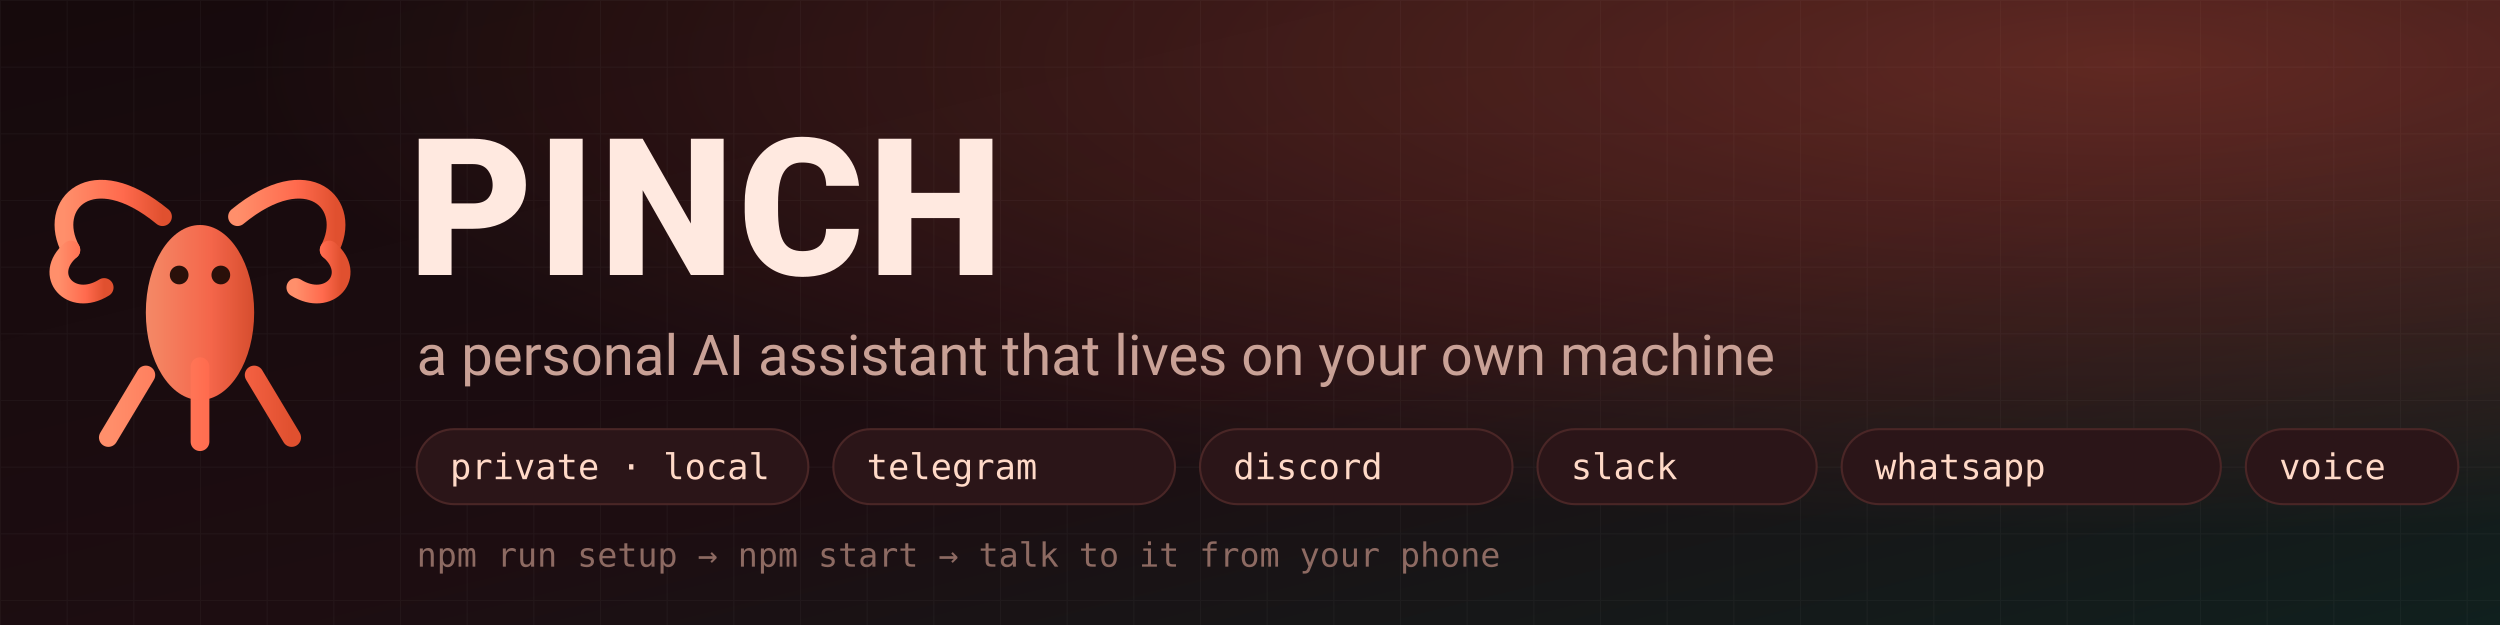
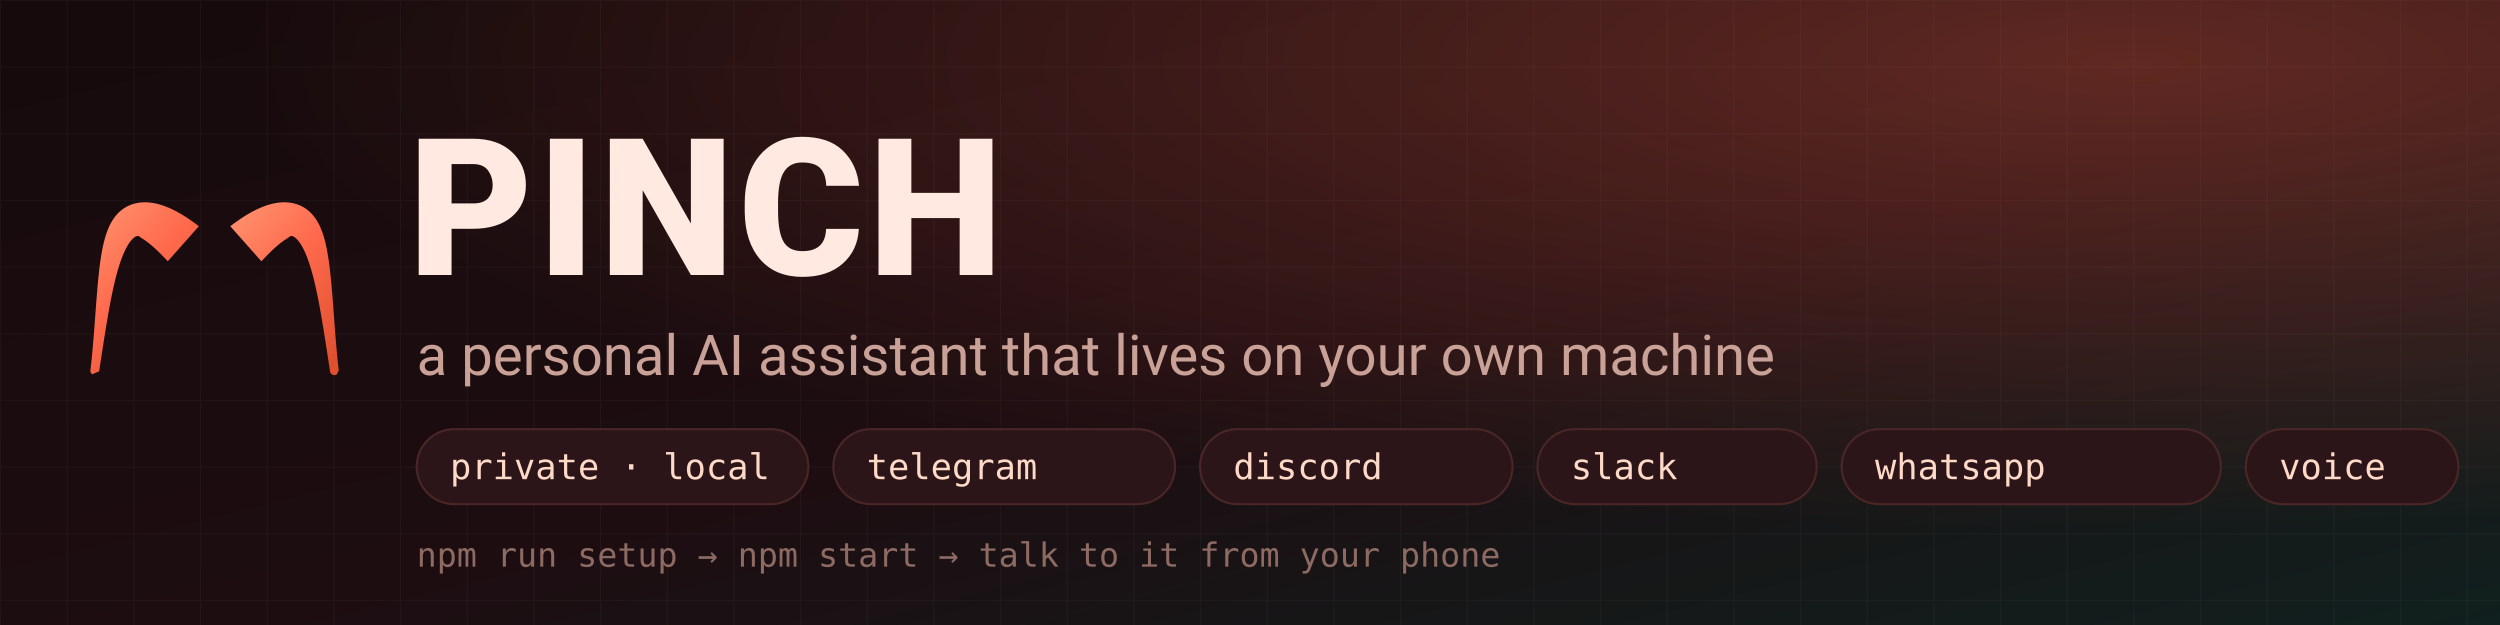
<svg xmlns="http://www.w3.org/2000/svg" viewBox="0 0 1200 300" width="1200" height="300" role="img" aria-label="Pinch — a private, local-first personal AI assistant">
  <defs>
    <linearGradient id="bg" x1="0" y1="0" x2="1" y2="1">
      <stop offset="0%" stop-color="#160a0c" />
      <stop offset="55%" stop-color="#1d0d11" />
      <stop offset="100%" stop-color="#10201e" />
    </linearGradient>
-     <linearGradient id="coral" x1="0" y1="0" x2="1" y2="0">
+     <linearGradient id="coral" x1="0.15" y1="0" x2="0.85" y2="1">
      <stop offset="0%" stop-color="#ff8f6b" />
-       <stop offset="60%" stop-color="#ff6a4d" />
+       <stop offset="42%" stop-color="#ff6a4d" />
      <stop offset="100%" stop-color="#e0502f" />
    </linearGradient>
    <radialGradient id="glow" cx="0.85" cy="0.1" r="0.75">
      <stop offset="0%" stop-color="#ff6a4d" stop-opacity="0.30" />
      <stop offset="100%" stop-color="#ff6a4d" stop-opacity="0" />
    </radialGradient>
    <pattern id="grid" width="32" height="32" patternUnits="userSpaceOnUse">
      <path d="M32 0H0V32" fill="none" stroke="#ffffff" stroke-opacity="0.035" stroke-width="1" />
    </pattern>
  </defs>
  <rect width="1200" height="300" fill="url(#bg)" />
  <rect width="1200" height="300" fill="url(#grid)" />
  <rect width="1200" height="300" fill="url(#glow)" />
-   <g transform="translate(96 150)" fill="none" stroke="url(#coral)" stroke-width="9" stroke-linecap="round">
-     <path d="M-18 -46 C -52 -74, -74 -52, -62 -30" />
-     <path d="M-62 -30 C -76 -18, -62 -2, -46 -12" />
-     <path d="M18 -46 C 52 -74, 74 -52, 62 -30" />
-     <path d="M62 -30 C 76 -18, 62 -2, 46 -12" />
-     <path d="M0 26 L 0 62 M -26 30 L -44 60 M 26 30 L 44 60" />
+   <g transform="translate(28 62) scale(1.25)">
+     <path d="M 15.69 92.98 L 15.88 91.61 L 16.09 90.25 L 16.29 88.90 L 16.50 87.55 L 16.70 86.21 L 16.91 84.87 L 17.12 83.55 L 17.32 82.24 L 17.53 80.93 L 17.73 79.64 L 17.94 78.35 L 18.14 77.08 L 18.35 75.82 L 18.55 74.57 L 18.76 73.33 L 18.97 72.11 L 19.18 70.90 L 19.39 69.71 L 19.61 68.52 L 19.82 67.36 L 20.04 66.21 L 20.26 65.07 L 20.49 63.95 L 20.72 62.85 L 20.95 61.77 L 21.18 60.71 L 21.42 59.66 L 21.66 58.63 L 21.90 57.63 L 22.15 56.64 L 22.41 55.68 L 22.67 54.74 L 22.93 53.82 L 23.20 52.93 L 23.47 52.06 L 23.75 51.22 L 24.03 50.40 L 24.32 49.61 L 24.61 48.85 L 24.91 48.11 L 25.21 47.41 L 25.52 46.74 L 25.83 46.10 L 26.15 45.49 L 26.47 44.92 L 26.79 44.38 L 27.11 43.88 L 27.43 43.42 L 27.75 43.00 L 28.07 42.62 L 28.38 42.28 L 28.69 41.98 L 28.98 41.72 L 29.27 41.50 L 29.54 41.33 L 29.80 41.20 L 30.04 41.10 L 30.25 41.04 L 30.45 41.02 L 30.62 41.02 L 30.77 41.05 L 30.90 41.09 L 31.02 41.15 L 31.12 41.22 L 31.22 41.29 L 31.33 41.37 L 31.44 41.46 L 31.57 41.56 L 31.71 41.66 L 31.89 41.78 L 32.09 41.91 L 32.32 42.06 L 32.59 42.23 L 32.89 42.43 L 33.22 42.66 L 33.59 42.91 L 33.99 43.21 L 34.43 43.53 L 34.90 43.90 L 35.39 44.30 L 35.92 44.75 L 36.48 45.23 L 37.07 45.76 L 37.69 46.33 L 38.34 46.95 L 39.01 47.60 L 39.71 48.31 L 40.44 49.06 L 41.20 49.85 L 42.03 50.73 L 53.97 37.27 L 52.90 36.46 L 51.79 35.65 L 50.70 34.89 L 49.63 34.16 L 48.57 33.47 L 47.52 32.83 L 46.48 32.22 L 45.45 31.65 L 44.43 31.12 L 43.42 30.63 L 42.42 30.19 L 41.42 29.78 L 40.43 29.41 L 39.44 29.08 L 38.45 28.80 L 37.46 28.55 L 36.47 28.36 L 35.49 28.21 L 34.50 28.12 L 33.51 28.07 L 32.52 28.09 L 31.55 28.16 L 30.58 28.29 L 29.62 28.48 L 28.69 28.74 L 27.78 29.05 L 26.91 29.43 L 26.07 29.86 L 25.28 30.33 L 24.53 30.86 L 23.83 31.42 L 23.18 32.02 L 22.58 32.64 L 22.02 33.29 L 21.50 33.96 L 21.02 34.65 L 20.58 35.35 L 20.17 36.07 L 19.79 36.80 L 19.44 37.55 L 19.12 38.31 L 18.81 39.08 L 18.53 39.86 L 18.26 40.66 L 18.01 41.47 L 17.78 42.30 L 17.56 43.14 L 17.35 43.99 L 17.16 44.86 L 16.97 45.74 L 16.80 46.64 L 16.63 47.56 L 16.47 48.49 L 16.32 49.44 L 16.18 50.40 L 16.04 51.38 L 15.91 52.37 L 15.78 53.38 L 15.66 54.41 L 15.55 55.45 L 15.44 56.51 L 15.33 57.58 L 15.22 58.66 L 15.12 59.77 L 15.02 60.88 L 14.93 62.01 L 14.83 63.15 L 14.74 64.31 L 14.64 65.48 L 14.55 66.66 L 14.46 67.86 L 14.37 69.07 L 14.28 70.29 L 14.19 71.52 L 14.10 72.77 L 14.00 74.02 L 13.91 75.29 L 13.81 76.56 L 13.71 77.85 L 13.61 79.15 L 13.50 80.45 L 13.39 81.76 L 13.28 83.08 L 13.16 84.41 L 13.04 85.75 L 12.91 87.10 L 12.77 88.45 L 12.63 89.80 L 12.48 91.17 L 12.31 92.54 L 14.60 91.17 L 14.17 91.07 L 13.73 91.08 L 13.30 91.21 L 12.92 91.44 L 12.62 91.77 L 12.41 92.16 L 12.31 92.59 L 12.32 93.03 L 12.45 93.46 L 12.68 93.84 L 13.01 94.14 Z" fill="url(#coral)" />
+     <path d="M 107.69 92.54 L 107.52 91.17 L 107.37 89.80 L 107.23 88.45 L 107.09 87.10 L 106.96 85.75 L 106.84 84.41 L 106.72 83.08 L 106.61 81.76 L 106.50 80.45 L 106.39 79.15 L 106.29 77.85 L 106.19 76.56 L 106.09 75.29 L 106.00 74.02 L 105.90 72.77 L 105.81 71.52 L 105.72 70.29 L 105.63 69.07 L 105.54 67.86 L 105.45 66.66 L 105.36 65.48 L 105.26 64.31 L 105.17 63.15 L 105.07 62.01 L 104.98 60.88 L 104.88 59.77 L 104.78 58.66 L 104.67 57.58 L 104.56 56.51 L 104.45 55.45 L 104.34 54.41 L 104.22 53.38 L 104.09 52.37 L 103.96 51.38 L 103.82 50.40 L 103.68 49.44 L 103.53 48.49 L 103.37 47.56 L 103.20 46.64 L 103.03 45.74 L 102.84 44.86 L 102.65 43.99 L 102.44 43.14 L 102.22 42.30 L 101.99 41.47 L 101.74 40.66 L 101.47 39.86 L 101.19 39.08 L 100.88 38.31 L 100.56 37.55 L 100.21 36.80 L 99.83 36.07 L 99.42 35.35 L 98.98 34.65 L 98.50 33.96 L 97.98 33.29 L 97.42 32.64 L 96.82 32.02 L 96.17 31.42 L 95.47 30.86 L 94.72 30.33 L 93.93 29.86 L 93.09 29.43 L 92.22 29.05 L 91.31 28.74 L 90.38 28.48 L 89.42 28.29 L 88.45 28.16 L 87.48 28.09 L 86.49 28.07 L 85.50 28.12 L 84.51 28.21 L 83.53 28.36 L 82.54 28.55 L 81.55 28.80 L 80.56 29.08 L 79.57 29.41 L 78.58 29.78 L 77.58 30.19 L 76.58 30.63 L 75.57 31.12 L 74.55 31.65 L 73.52 32.22 L 72.48 32.83 L 71.43 33.47 L 70.37 34.16 L 69.30 34.89 L 68.21 35.65 L 67.10 36.46 L 66.03 37.27 L 77.97 50.73 L 78.80 49.85 L 79.56 49.06 L 80.29 48.31 L 80.99 47.60 L 81.66 46.95 L 82.31 46.33 L 82.93 45.76 L 83.52 45.23 L 84.08 44.75 L 84.61 44.30 L 85.10 43.90 L 85.57 43.53 L 86.01 43.21 L 86.41 42.91 L 86.78 42.66 L 87.11 42.43 L 87.41 42.23 L 87.68 42.06 L 87.91 41.91 L 88.11 41.78 L 88.29 41.66 L 88.43 41.56 L 88.56 41.46 L 88.67 41.37 L 88.78 41.29 L 88.88 41.22 L 88.98 41.15 L 89.10 41.09 L 89.23 41.05 L 89.38 41.02 L 89.55 41.02 L 89.75 41.04 L 89.96 41.10 L 90.20 41.20 L 90.46 41.33 L 90.73 41.50 L 91.02 41.72 L 91.31 41.98 L 91.62 42.28 L 91.93 42.62 L 92.25 43.00 L 92.57 43.42 L 92.89 43.88 L 93.21 44.38 L 93.53 44.92 L 93.85 45.49 L 94.17 46.10 L 94.48 46.74 L 94.79 47.41 L 95.09 48.11 L 95.39 48.85 L 95.68 49.61 L 95.97 50.40 L 96.25 51.22 L 96.53 52.06 L 96.80 52.93 L 97.07 53.82 L 97.33 54.74 L 97.59 55.68 L 97.85 56.64 L 98.10 57.63 L 98.34 58.63 L 98.58 59.66 L 98.82 60.71 L 99.05 61.77 L 99.28 62.85 L 99.51 63.95 L 99.74 65.07 L 99.96 66.21 L 100.18 67.36 L 100.39 68.52 L 100.61 69.71 L 100.82 70.90 L 101.03 72.11 L 101.24 73.33 L 101.45 74.57 L 101.65 75.82 L 101.86 77.08 L 102.06 78.35 L 102.27 79.64 L 102.47 80.93 L 102.68 82.24 L 102.88 83.55 L 103.09 84.87 L 103.30 86.21 L 103.50 87.55 L 103.71 88.90 L 103.91 90.25 L 104.12 91.61 L 104.31 92.98 L 104.72 91.64 L 104.48 92.01 L 104.33 92.43 L 104.30 92.87 L 104.39 93.30 L 104.59 93.70 L 104.88 94.04 L 105.25 94.28 L 105.67 94.43 L 106.11 94.46 L 106.54 94.37 L 106.94 94.17 Z" fill="url(#coral)" />
  </g>
-   <ellipse cx="96" cy="150" rx="26" ry="42" fill="url(#coral)" opacity="0.95" />
-   <circle cx="86" cy="132" r="4.5" fill="#2a100a" />
-   <circle cx="106" cy="132" r="4.5" fill="#2a100a" />
  <text x="196" y="132" font-family="ui-sans-serif, system-ui, 'Segoe UI', Roboto, Helvetica, Arial, sans-serif" font-size="92" font-weight="800" fill="#ffe9e0" letter-spacing="2">PINCH</text>
  <text x="200" y="180" font-family="ui-sans-serif, system-ui, 'Segoe UI', Roboto, Helvetica, Arial, sans-serif" font-size="27" fill="#c9a196">a personal AI assistant that lives on your own machine</text>
  <g font-family="ui-monospace, SFMono-Regular, Menlo, Consolas, monospace" font-size="17">
    <g fill="#ffd9c7">
      <rect x="200" y="206" width="188" height="36" rx="18" fill="#2b1518" stroke="#4a2626" />
      <text x="216" y="230">private · local</text>
      <rect x="400" y="206" width="164" height="36" rx="18" fill="#2b1518" stroke="#4a2626" />
      <text x="416" y="230">telegram</text>
      <rect x="576" y="206" width="150" height="36" rx="18" fill="#2b1518" stroke="#4a2626" />
      <text x="592" y="230">discord</text>
      <rect x="738" y="206" width="134" height="36" rx="18" fill="#2b1518" stroke="#4a2626" />
      <text x="754" y="230">slack</text>
      <rect x="884" y="206" width="182" height="36" rx="18" fill="#2b1518" stroke="#4a2626" />
      <text x="900" y="230">whatsapp</text>
      <rect x="1078" y="206" width="102" height="36" rx="18" fill="#2b1518" stroke="#4a2626" />
      <text x="1094" y="230">voice</text>
    </g>
  </g>
  <text x="200" y="272" font-family="ui-monospace, SFMono-Regular, Menlo, Consolas, monospace" font-size="16" fill="#8d6a62">npm run setup → npm start → talk to it from your phone</text>
</svg>
